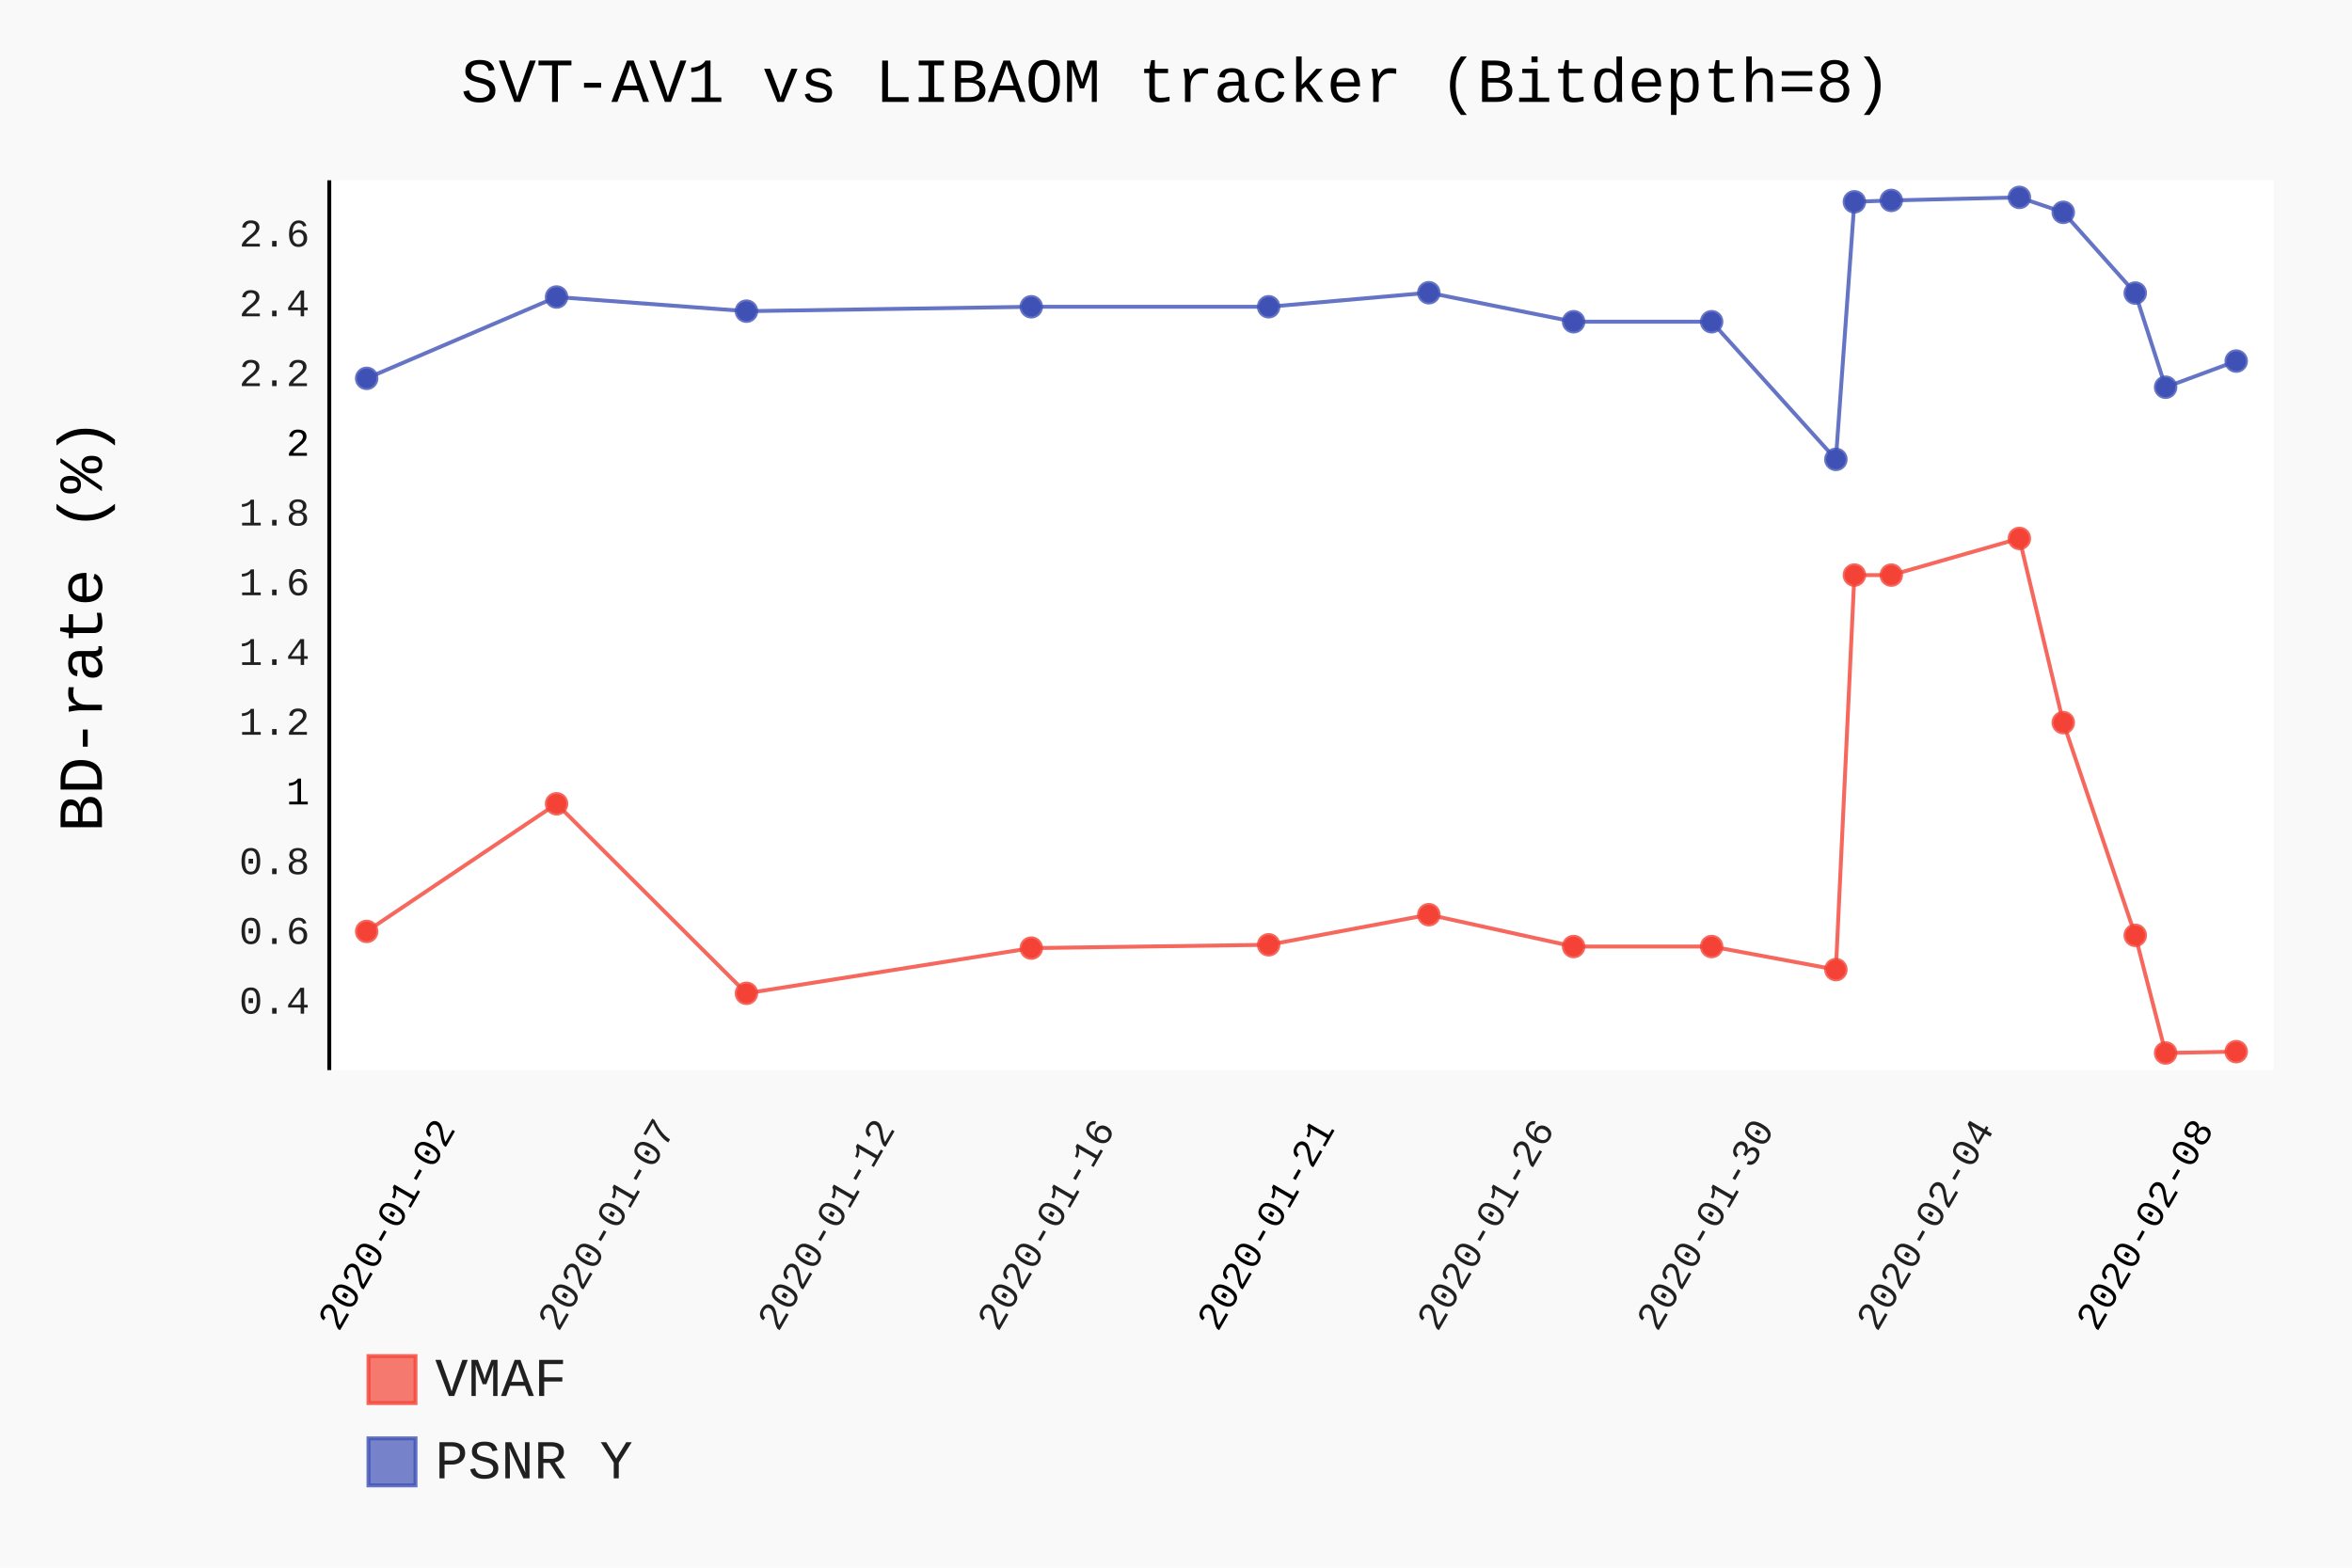
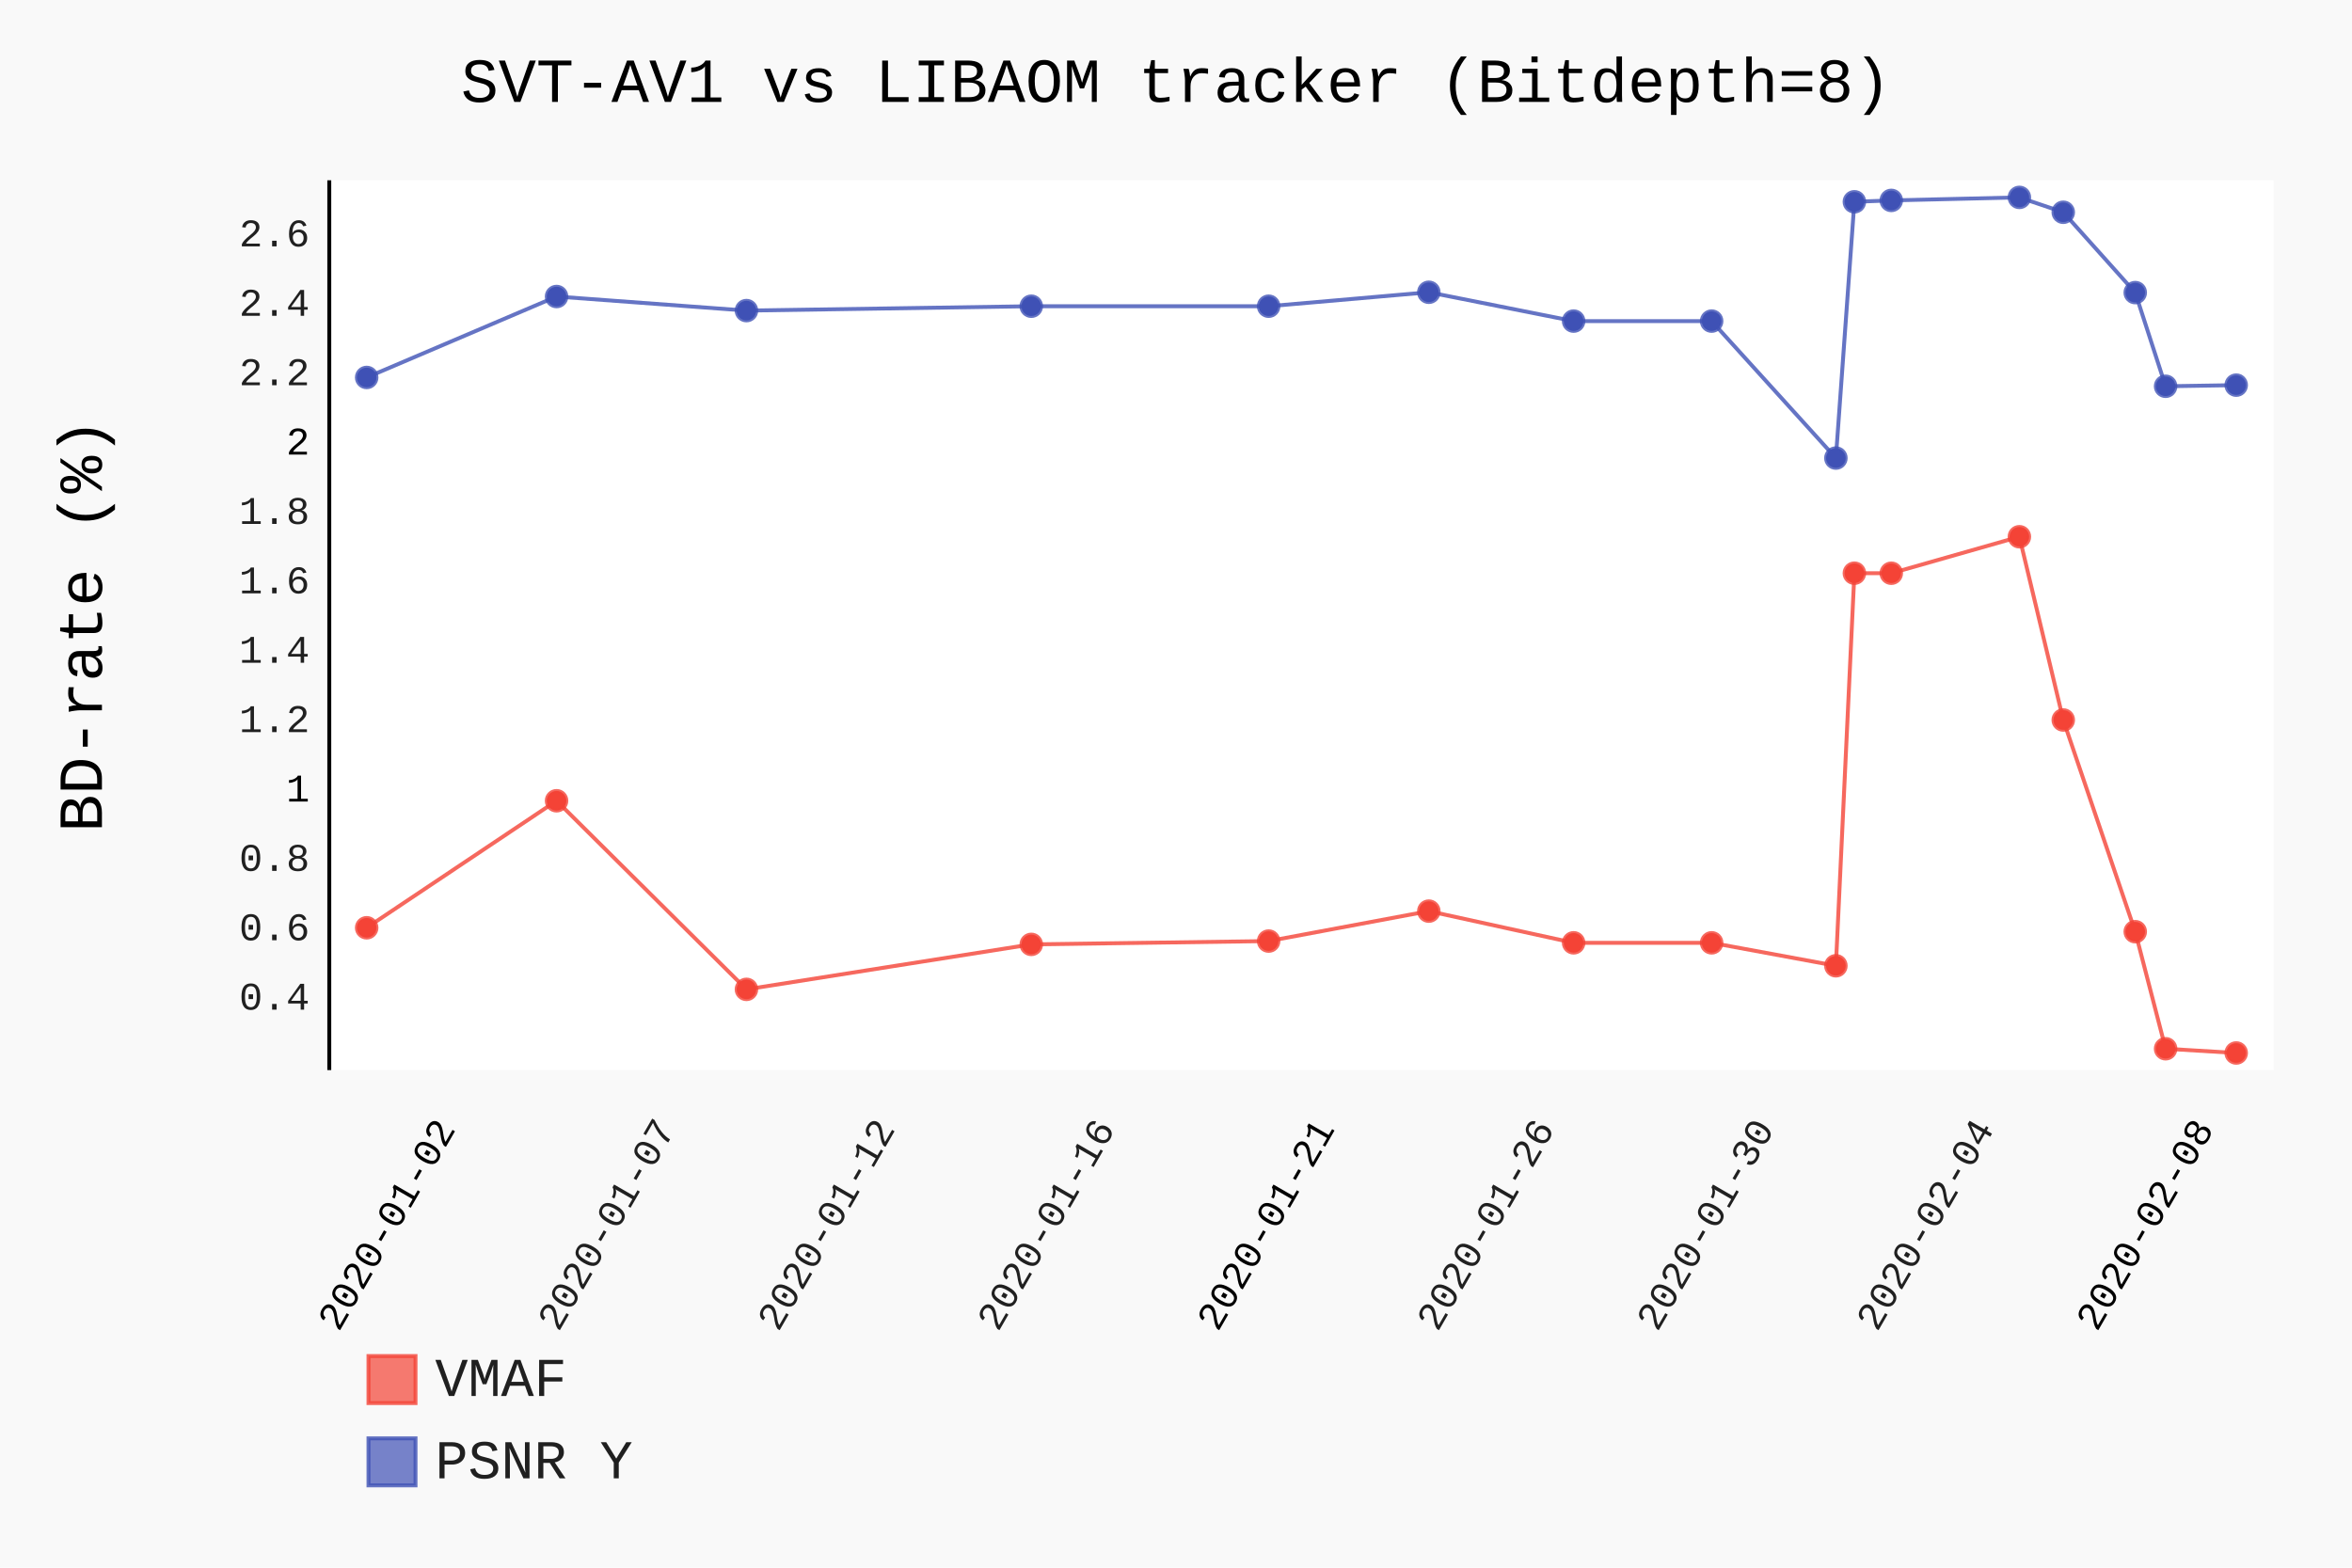
- <svg xmlns="http://www.w3.org/2000/svg" class="pygal-chart" id="chart-3eafbcb7-c261-43fc-b388-77b3d6767308" viewBox="0 0 600 400">
+ <svg xmlns="http://www.w3.org/2000/svg" class="pygal-chart" id="chart-6fc23191-78fa-4740-b918-603c639f586f" viewBox="0 0 600 400">
  <defs>
-     <style type="text/css">#chart-3eafbcb7-c261-43fc-b388-77b3d6767308{-webkit-user-select:none;-webkit-font-smoothing:antialiased;font-family:Consolas,"Liberation Mono",Menlo,Courier,monospace}#chart-3eafbcb7-c261-43fc-b388-77b3d6767308 .title{font-family:Consolas,"Liberation Mono",Menlo,Courier,monospace;font-size:16px}#chart-3eafbcb7-c261-43fc-b388-77b3d6767308 .legends .legend text{font-family:Consolas,"Liberation Mono",Menlo,Courier,monospace;font-size:14px}#chart-3eafbcb7-c261-43fc-b388-77b3d6767308 .axis text{font-family:Consolas,"Liberation Mono",Menlo,Courier,monospace;font-size:10px}#chart-3eafbcb7-c261-43fc-b388-77b3d6767308 .axis text.major{font-family:Consolas,"Liberation Mono",Menlo,Courier,monospace;font-size:10px}#chart-3eafbcb7-c261-43fc-b388-77b3d6767308 .text-overlay text.value{font-family:Consolas,"Liberation Mono",Menlo,Courier,monospace;font-size:16px}#chart-3eafbcb7-c261-43fc-b388-77b3d6767308 .text-overlay text.label{font-family:Consolas,"Liberation Mono",Menlo,Courier,monospace;font-size:10px}#chart-3eafbcb7-c261-43fc-b388-77b3d6767308 .tooltip{font-family:Consolas,"Liberation Mono",Menlo,Courier,monospace;font-size:14px}#chart-3eafbcb7-c261-43fc-b388-77b3d6767308 text.no_data{font-family:Consolas,"Liberation Mono",Menlo,Courier,monospace;font-size:64px}
- #chart-3eafbcb7-c261-43fc-b388-77b3d6767308{background-color:rgba(249,249,249,1)}#chart-3eafbcb7-c261-43fc-b388-77b3d6767308 path,#chart-3eafbcb7-c261-43fc-b388-77b3d6767308 line,#chart-3eafbcb7-c261-43fc-b388-77b3d6767308 rect,#chart-3eafbcb7-c261-43fc-b388-77b3d6767308 circle{-webkit-transition:150ms;-moz-transition:150ms;transition:150ms}#chart-3eafbcb7-c261-43fc-b388-77b3d6767308 .graph &gt; .background{fill:rgba(249,249,249,1)}#chart-3eafbcb7-c261-43fc-b388-77b3d6767308 .plot &gt; .background{fill:rgba(255,255,255,1)}#chart-3eafbcb7-c261-43fc-b388-77b3d6767308 .graph{fill:rgba(0,0,0,.87)}#chart-3eafbcb7-c261-43fc-b388-77b3d6767308 text.no_data{fill:rgba(0,0,0,1)}#chart-3eafbcb7-c261-43fc-b388-77b3d6767308 .title{fill:rgba(0,0,0,1)}#chart-3eafbcb7-c261-43fc-b388-77b3d6767308 .legends .legend text{fill:rgba(0,0,0,.87)}#chart-3eafbcb7-c261-43fc-b388-77b3d6767308 .legends .legend:hover text{fill:rgba(0,0,0,1)}#chart-3eafbcb7-c261-43fc-b388-77b3d6767308 .axis .line{stroke:rgba(0,0,0,1)}#chart-3eafbcb7-c261-43fc-b388-77b3d6767308 .axis .guide.line{stroke:rgba(0,0,0,.54)}#chart-3eafbcb7-c261-43fc-b388-77b3d6767308 .axis .major.line{stroke:rgba(0,0,0,.87)}#chart-3eafbcb7-c261-43fc-b388-77b3d6767308 .axis text.major{fill:rgba(0,0,0,1)}#chart-3eafbcb7-c261-43fc-b388-77b3d6767308 .axis.y .guides:hover .guide.line,#chart-3eafbcb7-c261-43fc-b388-77b3d6767308 .line-graph .axis.x .guides:hover .guide.line,#chart-3eafbcb7-c261-43fc-b388-77b3d6767308 .stackedline-graph .axis.x .guides:hover .guide.line,#chart-3eafbcb7-c261-43fc-b388-77b3d6767308 .xy-graph .axis.x .guides:hover .guide.line{stroke:rgba(0,0,0,1)}#chart-3eafbcb7-c261-43fc-b388-77b3d6767308 .axis .guides:hover text{fill:rgba(0,0,0,1)}#chart-3eafbcb7-c261-43fc-b388-77b3d6767308 .reactive{fill-opacity:.7;stroke-opacity:.8}#chart-3eafbcb7-c261-43fc-b388-77b3d6767308 .ci{stroke:rgba(0,0,0,.87)}#chart-3eafbcb7-c261-43fc-b388-77b3d6767308 .reactive.active,#chart-3eafbcb7-c261-43fc-b388-77b3d6767308 .active .reactive{fill-opacity:.8;stroke-opacity:.9;stroke-width:4}#chart-3eafbcb7-c261-43fc-b388-77b3d6767308 .ci .reactive.active{stroke-width:1.5}#chart-3eafbcb7-c261-43fc-b388-77b3d6767308 .series text{fill:rgba(0,0,0,1)}#chart-3eafbcb7-c261-43fc-b388-77b3d6767308 .tooltip rect{fill:rgba(255,255,255,1);stroke:rgba(0,0,0,1);-webkit-transition:opacity 150ms;-moz-transition:opacity 150ms;transition:opacity 150ms}#chart-3eafbcb7-c261-43fc-b388-77b3d6767308 .tooltip .label{fill:rgba(0,0,0,.87)}#chart-3eafbcb7-c261-43fc-b388-77b3d6767308 .tooltip .label{fill:rgba(0,0,0,.87)}#chart-3eafbcb7-c261-43fc-b388-77b3d6767308 .tooltip .legend{font-size:.8em;fill:rgba(0,0,0,.54)}#chart-3eafbcb7-c261-43fc-b388-77b3d6767308 .tooltip .x_label{font-size:.6em;fill:rgba(0,0,0,1)}#chart-3eafbcb7-c261-43fc-b388-77b3d6767308 .tooltip .xlink{font-size:.5em;text-decoration:underline}#chart-3eafbcb7-c261-43fc-b388-77b3d6767308 .tooltip .value{font-size:1.5em}#chart-3eafbcb7-c261-43fc-b388-77b3d6767308 .bound{font-size:.5em}#chart-3eafbcb7-c261-43fc-b388-77b3d6767308 .max-value{font-size:.75em;fill:rgba(0,0,0,.54)}#chart-3eafbcb7-c261-43fc-b388-77b3d6767308 .map-element{fill:rgba(255,255,255,1);stroke:rgba(0,0,0,.54) !important}#chart-3eafbcb7-c261-43fc-b388-77b3d6767308 .map-element .reactive{fill-opacity:inherit;stroke-opacity:inherit}#chart-3eafbcb7-c261-43fc-b388-77b3d6767308 .color-0,#chart-3eafbcb7-c261-43fc-b388-77b3d6767308 .color-0 a:visited{stroke:#F44336;fill:#F44336}#chart-3eafbcb7-c261-43fc-b388-77b3d6767308 .color-1,#chart-3eafbcb7-c261-43fc-b388-77b3d6767308 .color-1 a:visited{stroke:#3F51B5;fill:#3F51B5}#chart-3eafbcb7-c261-43fc-b388-77b3d6767308 .text-overlay .color-0 text{fill:black}#chart-3eafbcb7-c261-43fc-b388-77b3d6767308 .text-overlay .color-1 text{fill:black}
- #chart-3eafbcb7-c261-43fc-b388-77b3d6767308 text.no_data{text-anchor:middle}#chart-3eafbcb7-c261-43fc-b388-77b3d6767308 .guide.line{fill:none}#chart-3eafbcb7-c261-43fc-b388-77b3d6767308 .centered{text-anchor:middle}#chart-3eafbcb7-c261-43fc-b388-77b3d6767308 .title{text-anchor:middle}#chart-3eafbcb7-c261-43fc-b388-77b3d6767308 .legends .legend text{fill-opacity:1}#chart-3eafbcb7-c261-43fc-b388-77b3d6767308 .axis.x text{text-anchor:middle}#chart-3eafbcb7-c261-43fc-b388-77b3d6767308 .axis.x:not(.web) text[transform]{text-anchor:start}#chart-3eafbcb7-c261-43fc-b388-77b3d6767308 .axis.x:not(.web) text[transform].backwards{text-anchor:end}#chart-3eafbcb7-c261-43fc-b388-77b3d6767308 .axis.y text{text-anchor:end}#chart-3eafbcb7-c261-43fc-b388-77b3d6767308 .axis.y text[transform].backwards{text-anchor:start}#chart-3eafbcb7-c261-43fc-b388-77b3d6767308 .axis.y2 text{text-anchor:start}#chart-3eafbcb7-c261-43fc-b388-77b3d6767308 .axis.y2 text[transform].backwards{text-anchor:end}#chart-3eafbcb7-c261-43fc-b388-77b3d6767308 .axis .guide.line{stroke-dasharray:4,4}#chart-3eafbcb7-c261-43fc-b388-77b3d6767308 .axis .major.guide.line{stroke-dasharray:6,6}#chart-3eafbcb7-c261-43fc-b388-77b3d6767308 .horizontal .axis.y .guide.line,#chart-3eafbcb7-c261-43fc-b388-77b3d6767308 .horizontal .axis.y2 .guide.line,#chart-3eafbcb7-c261-43fc-b388-77b3d6767308 .vertical .axis.x .guide.line{opacity:0}#chart-3eafbcb7-c261-43fc-b388-77b3d6767308 .horizontal .axis.always_show .guide.line,#chart-3eafbcb7-c261-43fc-b388-77b3d6767308 .vertical .axis.always_show .guide.line{opacity:1 !important}#chart-3eafbcb7-c261-43fc-b388-77b3d6767308 .axis.y .guides:hover .guide.line,#chart-3eafbcb7-c261-43fc-b388-77b3d6767308 .axis.y2 .guides:hover .guide.line,#chart-3eafbcb7-c261-43fc-b388-77b3d6767308 .axis.x .guides:hover .guide.line{opacity:1}#chart-3eafbcb7-c261-43fc-b388-77b3d6767308 .axis .guides:hover text{opacity:1}#chart-3eafbcb7-c261-43fc-b388-77b3d6767308 .nofill{fill:none}#chart-3eafbcb7-c261-43fc-b388-77b3d6767308 .subtle-fill{fill-opacity:.2}#chart-3eafbcb7-c261-43fc-b388-77b3d6767308 .dot{stroke-width:1px;fill-opacity:1}#chart-3eafbcb7-c261-43fc-b388-77b3d6767308 .dot.active{stroke-width:5px}#chart-3eafbcb7-c261-43fc-b388-77b3d6767308 .dot.negative{fill:transparent}#chart-3eafbcb7-c261-43fc-b388-77b3d6767308 text,#chart-3eafbcb7-c261-43fc-b388-77b3d6767308 tspan{stroke:none !important}#chart-3eafbcb7-c261-43fc-b388-77b3d6767308 .series text.active{opacity:1}#chart-3eafbcb7-c261-43fc-b388-77b3d6767308 .tooltip rect{fill-opacity:.95;stroke-width:.5}#chart-3eafbcb7-c261-43fc-b388-77b3d6767308 .tooltip text{fill-opacity:1}#chart-3eafbcb7-c261-43fc-b388-77b3d6767308 .showable{visibility:hidden}#chart-3eafbcb7-c261-43fc-b388-77b3d6767308 .showable.shown{visibility:visible}#chart-3eafbcb7-c261-43fc-b388-77b3d6767308 .gauge-background{fill:rgba(229,229,229,1);stroke:none}#chart-3eafbcb7-c261-43fc-b388-77b3d6767308 .bg-lines{stroke:rgba(249,249,249,1);stroke-width:2px}</style>
+     <style type="text/css">#chart-6fc23191-78fa-4740-b918-603c639f586f{-webkit-user-select:none;-webkit-font-smoothing:antialiased;font-family:Consolas,"Liberation Mono",Menlo,Courier,monospace}#chart-6fc23191-78fa-4740-b918-603c639f586f .title{font-family:Consolas,"Liberation Mono",Menlo,Courier,monospace;font-size:16px}#chart-6fc23191-78fa-4740-b918-603c639f586f .legends .legend text{font-family:Consolas,"Liberation Mono",Menlo,Courier,monospace;font-size:14px}#chart-6fc23191-78fa-4740-b918-603c639f586f .axis text{font-family:Consolas,"Liberation Mono",Menlo,Courier,monospace;font-size:10px}#chart-6fc23191-78fa-4740-b918-603c639f586f .axis text.major{font-family:Consolas,"Liberation Mono",Menlo,Courier,monospace;font-size:10px}#chart-6fc23191-78fa-4740-b918-603c639f586f .text-overlay text.value{font-family:Consolas,"Liberation Mono",Menlo,Courier,monospace;font-size:16px}#chart-6fc23191-78fa-4740-b918-603c639f586f .text-overlay text.label{font-family:Consolas,"Liberation Mono",Menlo,Courier,monospace;font-size:10px}#chart-6fc23191-78fa-4740-b918-603c639f586f .tooltip{font-family:Consolas,"Liberation Mono",Menlo,Courier,monospace;font-size:14px}#chart-6fc23191-78fa-4740-b918-603c639f586f text.no_data{font-family:Consolas,"Liberation Mono",Menlo,Courier,monospace;font-size:64px}
+ #chart-6fc23191-78fa-4740-b918-603c639f586f{background-color:rgba(249,249,249,1)}#chart-6fc23191-78fa-4740-b918-603c639f586f path,#chart-6fc23191-78fa-4740-b918-603c639f586f line,#chart-6fc23191-78fa-4740-b918-603c639f586f rect,#chart-6fc23191-78fa-4740-b918-603c639f586f circle{-webkit-transition:150ms;-moz-transition:150ms;transition:150ms}#chart-6fc23191-78fa-4740-b918-603c639f586f .graph &gt; .background{fill:rgba(249,249,249,1)}#chart-6fc23191-78fa-4740-b918-603c639f586f .plot &gt; .background{fill:rgba(255,255,255,1)}#chart-6fc23191-78fa-4740-b918-603c639f586f .graph{fill:rgba(0,0,0,.87)}#chart-6fc23191-78fa-4740-b918-603c639f586f text.no_data{fill:rgba(0,0,0,1)}#chart-6fc23191-78fa-4740-b918-603c639f586f .title{fill:rgba(0,0,0,1)}#chart-6fc23191-78fa-4740-b918-603c639f586f .legends .legend text{fill:rgba(0,0,0,.87)}#chart-6fc23191-78fa-4740-b918-603c639f586f .legends .legend:hover text{fill:rgba(0,0,0,1)}#chart-6fc23191-78fa-4740-b918-603c639f586f .axis .line{stroke:rgba(0,0,0,1)}#chart-6fc23191-78fa-4740-b918-603c639f586f .axis .guide.line{stroke:rgba(0,0,0,.54)}#chart-6fc23191-78fa-4740-b918-603c639f586f .axis .major.line{stroke:rgba(0,0,0,.87)}#chart-6fc23191-78fa-4740-b918-603c639f586f .axis text.major{fill:rgba(0,0,0,1)}#chart-6fc23191-78fa-4740-b918-603c639f586f .axis.y .guides:hover .guide.line,#chart-6fc23191-78fa-4740-b918-603c639f586f .line-graph .axis.x .guides:hover .guide.line,#chart-6fc23191-78fa-4740-b918-603c639f586f .stackedline-graph .axis.x .guides:hover .guide.line,#chart-6fc23191-78fa-4740-b918-603c639f586f .xy-graph .axis.x .guides:hover .guide.line{stroke:rgba(0,0,0,1)}#chart-6fc23191-78fa-4740-b918-603c639f586f .axis .guides:hover text{fill:rgba(0,0,0,1)}#chart-6fc23191-78fa-4740-b918-603c639f586f .reactive{fill-opacity:.7;stroke-opacity:.8}#chart-6fc23191-78fa-4740-b918-603c639f586f .ci{stroke:rgba(0,0,0,.87)}#chart-6fc23191-78fa-4740-b918-603c639f586f .reactive.active,#chart-6fc23191-78fa-4740-b918-603c639f586f .active .reactive{fill-opacity:.8;stroke-opacity:.9;stroke-width:4}#chart-6fc23191-78fa-4740-b918-603c639f586f .ci .reactive.active{stroke-width:1.5}#chart-6fc23191-78fa-4740-b918-603c639f586f .series text{fill:rgba(0,0,0,1)}#chart-6fc23191-78fa-4740-b918-603c639f586f .tooltip rect{fill:rgba(255,255,255,1);stroke:rgba(0,0,0,1);-webkit-transition:opacity 150ms;-moz-transition:opacity 150ms;transition:opacity 150ms}#chart-6fc23191-78fa-4740-b918-603c639f586f .tooltip .label{fill:rgba(0,0,0,.87)}#chart-6fc23191-78fa-4740-b918-603c639f586f .tooltip .label{fill:rgba(0,0,0,.87)}#chart-6fc23191-78fa-4740-b918-603c639f586f .tooltip .legend{font-size:.8em;fill:rgba(0,0,0,.54)}#chart-6fc23191-78fa-4740-b918-603c639f586f .tooltip .x_label{font-size:.6em;fill:rgba(0,0,0,1)}#chart-6fc23191-78fa-4740-b918-603c639f586f .tooltip .xlink{font-size:.5em;text-decoration:underline}#chart-6fc23191-78fa-4740-b918-603c639f586f .tooltip .value{font-size:1.5em}#chart-6fc23191-78fa-4740-b918-603c639f586f .bound{font-size:.5em}#chart-6fc23191-78fa-4740-b918-603c639f586f .max-value{font-size:.75em;fill:rgba(0,0,0,.54)}#chart-6fc23191-78fa-4740-b918-603c639f586f .map-element{fill:rgba(255,255,255,1);stroke:rgba(0,0,0,.54) !important}#chart-6fc23191-78fa-4740-b918-603c639f586f .map-element .reactive{fill-opacity:inherit;stroke-opacity:inherit}#chart-6fc23191-78fa-4740-b918-603c639f586f .color-0,#chart-6fc23191-78fa-4740-b918-603c639f586f .color-0 a:visited{stroke:#F44336;fill:#F44336}#chart-6fc23191-78fa-4740-b918-603c639f586f .color-1,#chart-6fc23191-78fa-4740-b918-603c639f586f .color-1 a:visited{stroke:#3F51B5;fill:#3F51B5}#chart-6fc23191-78fa-4740-b918-603c639f586f .text-overlay .color-0 text{fill:black}#chart-6fc23191-78fa-4740-b918-603c639f586f .text-overlay .color-1 text{fill:black}
+ #chart-6fc23191-78fa-4740-b918-603c639f586f text.no_data{text-anchor:middle}#chart-6fc23191-78fa-4740-b918-603c639f586f .guide.line{fill:none}#chart-6fc23191-78fa-4740-b918-603c639f586f .centered{text-anchor:middle}#chart-6fc23191-78fa-4740-b918-603c639f586f .title{text-anchor:middle}#chart-6fc23191-78fa-4740-b918-603c639f586f .legends .legend text{fill-opacity:1}#chart-6fc23191-78fa-4740-b918-603c639f586f .axis.x text{text-anchor:middle}#chart-6fc23191-78fa-4740-b918-603c639f586f .axis.x:not(.web) text[transform]{text-anchor:start}#chart-6fc23191-78fa-4740-b918-603c639f586f .axis.x:not(.web) text[transform].backwards{text-anchor:end}#chart-6fc23191-78fa-4740-b918-603c639f586f .axis.y text{text-anchor:end}#chart-6fc23191-78fa-4740-b918-603c639f586f .axis.y text[transform].backwards{text-anchor:start}#chart-6fc23191-78fa-4740-b918-603c639f586f .axis.y2 text{text-anchor:start}#chart-6fc23191-78fa-4740-b918-603c639f586f .axis.y2 text[transform].backwards{text-anchor:end}#chart-6fc23191-78fa-4740-b918-603c639f586f .axis .guide.line{stroke-dasharray:4,4}#chart-6fc23191-78fa-4740-b918-603c639f586f .axis .major.guide.line{stroke-dasharray:6,6}#chart-6fc23191-78fa-4740-b918-603c639f586f .horizontal .axis.y .guide.line,#chart-6fc23191-78fa-4740-b918-603c639f586f .horizontal .axis.y2 .guide.line,#chart-6fc23191-78fa-4740-b918-603c639f586f .vertical .axis.x .guide.line{opacity:0}#chart-6fc23191-78fa-4740-b918-603c639f586f .horizontal .axis.always_show .guide.line,#chart-6fc23191-78fa-4740-b918-603c639f586f .vertical .axis.always_show .guide.line{opacity:1 !important}#chart-6fc23191-78fa-4740-b918-603c639f586f .axis.y .guides:hover .guide.line,#chart-6fc23191-78fa-4740-b918-603c639f586f .axis.y2 .guides:hover .guide.line,#chart-6fc23191-78fa-4740-b918-603c639f586f .axis.x .guides:hover .guide.line{opacity:1}#chart-6fc23191-78fa-4740-b918-603c639f586f .axis .guides:hover text{opacity:1}#chart-6fc23191-78fa-4740-b918-603c639f586f .nofill{fill:none}#chart-6fc23191-78fa-4740-b918-603c639f586f .subtle-fill{fill-opacity:.2}#chart-6fc23191-78fa-4740-b918-603c639f586f .dot{stroke-width:1px;fill-opacity:1}#chart-6fc23191-78fa-4740-b918-603c639f586f .dot.active{stroke-width:5px}#chart-6fc23191-78fa-4740-b918-603c639f586f .dot.negative{fill:transparent}#chart-6fc23191-78fa-4740-b918-603c639f586f text,#chart-6fc23191-78fa-4740-b918-603c639f586f tspan{stroke:none !important}#chart-6fc23191-78fa-4740-b918-603c639f586f .series text.active{opacity:1}#chart-6fc23191-78fa-4740-b918-603c639f586f .tooltip rect{fill-opacity:.95;stroke-width:.5}#chart-6fc23191-78fa-4740-b918-603c639f586f .tooltip text{fill-opacity:1}#chart-6fc23191-78fa-4740-b918-603c639f586f .showable{visibility:hidden}#chart-6fc23191-78fa-4740-b918-603c639f586f .showable.shown{visibility:visible}#chart-6fc23191-78fa-4740-b918-603c639f586f .gauge-background{fill:rgba(229,229,229,1);stroke:none}#chart-6fc23191-78fa-4740-b918-603c639f586f .bg-lines{stroke:rgba(249,249,249,1);stroke-width:2px}</style>
  </defs>
  <g class="graph datetimeline-graph vertical">
    <rect class="background" height="400" width="600" x="0" y="0" />
    <g class="plot" transform="translate(84, 46)">
      <rect class="background" height="227.038" width="496.0" x="0" y="0" />
      <g class="axis y">
        <g class="guides">
-           <text class="" x="-5" y="212.632">0.4</text>
-         </g>
-         <g class="guides">
-           <text class="" x="-5" y="194.84">0.6</text>
-         </g>
-         <g class="guides">
-           <text class="" x="-5" y="177.048">0.8</text>
-         </g>
-         <g class="guides">
-           <text class="major" x="-5" y="159.256">1</text>
-         </g>
-         <g class="guides">
-           <text class="" x="-5" y="141.464">1.2</text>
-         </g>
-         <g class="guides">
-           <text class="" x="-5" y="123.672">1.4</text>
-         </g>
-         <g class="guides">
-           <text class="" x="-5" y="105.88">1.6</text>
-         </g>
-         <g class="guides">
-           <text class="" x="-5" y="88.087">1.8</text>
-         </g>
-         <g class="guides">
-           <text class="major" x="-5" y="70.295">2</text>
-         </g>
-         <g class="guides">
-           <text class="" x="-5" y="52.503">2.2</text>
-         </g>
-         <g class="guides">
-           <text class="" x="-5" y="34.711">2.4</text>
-         </g>
-         <g class="guides">
-           <text class="" x="-5" y="16.919">2.6</text>
+           <text class="" x="-5" y="211.616">0.4</text>
+         </g>
+         <g class="guides">
+           <text class="" x="-5" y="193.913">0.6</text>
+         </g>
+         <g class="guides">
+           <text class="" x="-5" y="176.209">0.8</text>
+         </g>
+         <g class="guides">
+           <text class="major" x="-5" y="158.505">1</text>
+         </g>
+         <g class="guides">
+           <text class="" x="-5" y="140.801">1.2</text>
+         </g>
+         <g class="guides">
+           <text class="" x="-5" y="123.097">1.4</text>
+         </g>
+         <g class="guides">
+           <text class="" x="-5" y="105.393">1.6</text>
+         </g>
+         <g class="guides">
+           <text class="" x="-5" y="87.69">1.8</text>
+         </g>
+         <g class="guides">
+           <text class="major" x="-5" y="69.986">2</text>
+         </g>
+         <g class="guides">
+           <text class="" x="-5" y="52.282">2.2</text>
+         </g>
+         <g class="guides">
+           <text class="" x="-5" y="34.578">2.4</text>
+         </g>
+         <g class="guides">
+           <text class="" x="-5" y="16.874">2.6</text>
        </g>
      </g>
      <g class="axis x">
        <path class="line" d="M0 0 v227.038" />
        <g class="guides">
          <path class="major guide line" d="M32.413 0 v227.038" />
          <text class="major backwards" transform="rotate(300 32.41322 242.0385)" x="32.413" y="242.038">2020-01-02</text>
        </g>
        <g class="guides">
          <path class="guide line" d="M88.479 0 v227.038" />
          <text class="backwards" transform="rotate(300 88.47879 242.0385)" x="88.479" y="242.038">2020-01-07</text>
        </g>
        <g class="guides">
          <path class="guide line" d="M144.544 0 v227.038" />
          <text class="backwards" transform="rotate(300 144.5444 242.0385)" x="144.544" y="242.038">2020-01-12</text>
        </g>
        <g class="guides">
          <path class="guide line" d="M200.61 0 v227.038" />
          <text class="backwards" transform="rotate(300 200.6099 242.0385)" x="200.61" y="242.038">2020-01-16</text>
        </g>
        <g class="guides">
          <path class="major guide line" d="M256.676 0 v227.038" />
          <text class="major backwards" transform="rotate(300 256.6755 242.0385)" x="256.676" y="242.038">2020-01-21</text>
        </g>
        <g class="guides">
          <path class="guide line" d="M312.741 0 v227.038" />
          <text class="backwards" transform="rotate(300 312.7411 242.0385)" x="312.741" y="242.038">2020-01-26</text>
        </g>
        <g class="guides">
          <path class="guide line" d="M368.807 0 v227.038" />
          <text class="backwards" transform="rotate(300 368.8067 242.0385)" x="368.807" y="242.038">2020-01-30</text>
        </g>
        <g class="guides">
          <path class="guide line" d="M424.872 0 v227.038" />
          <text class="backwards" transform="rotate(300 424.8722 242.0385)" x="424.872" y="242.038">2020-02-04</text>
        </g>
        <g class="guides">
          <path class="major guide line" d="M480.938 0 v227.038" />
          <text class="major backwards" transform="rotate(300 480.9378 242.0385)" x="480.938" y="242.038">2020-02-08</text>
        </g>
      </g>
      <g class="series serie-0 color-0">
-         <path class="line reactive nofill" d="M9.538 191.653 L57.979 159.087 106.42 207.447 179.081 195.913 239.632 195.065 280.494 187.385 317.433 195.512 352.644 195.512 384.338 201.399 389.058 100.732 398.47 100.74 431.148 91.384 442.344 138.372 460.705 192.658 468.451 222.672 486.462 222.329" />
+         <path class="line reactive nofill" d="M9.538 190.724 L57.979 158.319 106.42 206.439 179.081 194.963 239.632 194.119 280.494 186.477 317.433 194.564 352.644 194.564 384.338 200.422 389.058 100.254 398.47 100.262 431.148 90.952 442.344 137.708 460.705 191.724 468.451 221.59 486.462 222.672" />
      </g>
      <g class="series serie-1 color-1">
-         <path class="line reactive nofill" d="M9.538 50.538 L57.979 29.785 106.42 33.395 179.081 32.274 239.632 32.271 280.494 28.692 317.433 36.089 352.644 36.089 384.338 71.208 389.058 5.492 398.47 5.14 431.148 4.366 442.344 8.178 460.705 28.778 468.451 52.798 486.462 46.132" />
+         <path class="line reactive nofill" d="M9.538 50.309 L57.979 29.659 106.42 33.251 179.081 32.135 239.632 32.132 280.494 28.572 317.433 35.932 352.644 35.932 384.338 70.877 389.058 5.487 398.47 5.136 431.148 4.366 442.344 8.159 460.705 28.657 468.451 52.558 486.462 52.27" />
      </g>
    </g>
    <g class="titles">
      <text class="title plot_title" x="300.0" y="26">SVT-AV1 vs LIBAOM tracker (Bitdepth=8)</text>
      <text class="title" transform="rotate(-90 0 159.5192)" x="0" y="185.519">BD-rate (%)</text>
    </g>
    <g class="plot overlay" transform="translate(84, 46)">
      <g class="series serie-0 color-0">
        <g class="dots">
-           <circle class="dot reactive tooltip-trigger" cx="9.538" cy="191.653" r="2.5" />
-         </g>
-         <g class="dots">
-           <circle class="dot reactive tooltip-trigger" cx="57.979" cy="159.087" r="2.5" />
-         </g>
-         <g class="dots">
-           <circle class="dot reactive tooltip-trigger" cx="106.42" cy="207.447" r="2.5" />
-         </g>
-         <g class="dots">
-           <circle class="dot reactive tooltip-trigger" cx="179.081" cy="195.913" r="2.5" />
-         </g>
-         <g class="dots">
-           <circle class="dot reactive tooltip-trigger" cx="239.632" cy="195.065" r="2.5" />
-         </g>
-         <g class="dots">
-           <circle class="dot reactive tooltip-trigger" cx="280.494" cy="187.385" r="2.5" />
-         </g>
-         <g class="dots">
-           <circle class="dot reactive tooltip-trigger" cx="317.433" cy="195.512" r="2.5" />
-         </g>
-         <g class="dots">
-           <circle class="dot reactive tooltip-trigger" cx="352.644" cy="195.512" r="2.5" />
-         </g>
-         <g class="dots">
-           <circle class="dot reactive tooltip-trigger" cx="384.338" cy="201.399" r="2.5" />
-         </g>
-         <g class="dots">
-           <circle class="dot reactive tooltip-trigger" cx="389.058" cy="100.732" r="2.5" />
-         </g>
-         <g class="dots">
-           <circle class="dot reactive tooltip-trigger" cx="398.47" cy="100.74" r="2.5" />
-         </g>
-         <g class="dots">
-           <circle class="dot reactive tooltip-trigger" cx="431.148" cy="91.384" r="2.5" />
-         </g>
-         <g class="dots">
-           <circle class="dot reactive tooltip-trigger" cx="442.344" cy="138.372" r="2.5" />
-         </g>
-         <g class="dots">
-           <circle class="dot reactive tooltip-trigger" cx="460.705" cy="192.658" r="2.5" />
-         </g>
-         <g class="dots">
-           <circle class="dot reactive tooltip-trigger" cx="468.451" cy="222.672" r="2.5" />
-         </g>
-         <g class="dots">
-           <circle class="dot reactive tooltip-trigger" cx="486.462" cy="222.329" r="2.5" />
+           <circle class="dot reactive tooltip-trigger" cx="9.538" cy="190.724" r="2.5" />
+         </g>
+         <g class="dots">
+           <circle class="dot reactive tooltip-trigger" cx="57.979" cy="158.319" r="2.5" />
+         </g>
+         <g class="dots">
+           <circle class="dot reactive tooltip-trigger" cx="106.42" cy="206.439" r="2.5" />
+         </g>
+         <g class="dots">
+           <circle class="dot reactive tooltip-trigger" cx="179.081" cy="194.963" r="2.5" />
+         </g>
+         <g class="dots">
+           <circle class="dot reactive tooltip-trigger" cx="239.632" cy="194.119" r="2.5" />
+         </g>
+         <g class="dots">
+           <circle class="dot reactive tooltip-trigger" cx="280.494" cy="186.477" r="2.5" />
+         </g>
+         <g class="dots">
+           <circle class="dot reactive tooltip-trigger" cx="317.433" cy="194.564" r="2.5" />
+         </g>
+         <g class="dots">
+           <circle class="dot reactive tooltip-trigger" cx="352.644" cy="194.564" r="2.5" />
+         </g>
+         <g class="dots">
+           <circle class="dot reactive tooltip-trigger" cx="384.338" cy="200.422" r="2.5" />
+         </g>
+         <g class="dots">
+           <circle class="dot reactive tooltip-trigger" cx="389.058" cy="100.254" r="2.5" />
+         </g>
+         <g class="dots">
+           <circle class="dot reactive tooltip-trigger" cx="398.47" cy="100.262" r="2.5" />
+         </g>
+         <g class="dots">
+           <circle class="dot reactive tooltip-trigger" cx="431.148" cy="90.952" r="2.5" />
+         </g>
+         <g class="dots">
+           <circle class="dot reactive tooltip-trigger" cx="442.344" cy="137.708" r="2.5" />
+         </g>
+         <g class="dots">
+           <circle class="dot reactive tooltip-trigger" cx="460.705" cy="191.724" r="2.5" />
+         </g>
+         <g class="dots">
+           <circle class="dot reactive tooltip-trigger" cx="468.451" cy="221.59" r="2.5" />
+         </g>
+         <g class="dots">
+           <circle class="dot reactive tooltip-trigger" cx="486.462" cy="222.672" r="2.5" />
        </g>
      </g>
      <g class="series serie-1 color-1">
        <g class="dots">
-           <circle class="dot reactive tooltip-trigger" cx="9.538" cy="50.538" r="2.5" />
-         </g>
-         <g class="dots">
-           <circle class="dot reactive tooltip-trigger" cx="57.979" cy="29.785" r="2.5" />
-         </g>
-         <g class="dots">
-           <circle class="dot reactive tooltip-trigger" cx="106.42" cy="33.395" r="2.5" />
-         </g>
-         <g class="dots">
-           <circle class="dot reactive tooltip-trigger" cx="179.081" cy="32.274" r="2.5" />
-         </g>
-         <g class="dots">
-           <circle class="dot reactive tooltip-trigger" cx="239.632" cy="32.271" r="2.5" />
-         </g>
-         <g class="dots">
-           <circle class="dot reactive tooltip-trigger" cx="280.494" cy="28.692" r="2.5" />
-         </g>
-         <g class="dots">
-           <circle class="dot reactive tooltip-trigger" cx="317.433" cy="36.089" r="2.5" />
-         </g>
-         <g class="dots">
-           <circle class="dot reactive tooltip-trigger" cx="352.644" cy="36.089" r="2.5" />
-         </g>
-         <g class="dots">
-           <circle class="dot reactive tooltip-trigger" cx="384.338" cy="71.208" r="2.5" />
-         </g>
-         <g class="dots">
-           <circle class="dot reactive tooltip-trigger" cx="389.058" cy="5.492" r="2.5" />
-         </g>
-         <g class="dots">
-           <circle class="dot reactive tooltip-trigger" cx="398.47" cy="5.14" r="2.5" />
+           <circle class="dot reactive tooltip-trigger" cx="9.538" cy="50.309" r="2.5" />
+         </g>
+         <g class="dots">
+           <circle class="dot reactive tooltip-trigger" cx="57.979" cy="29.659" r="2.5" />
+         </g>
+         <g class="dots">
+           <circle class="dot reactive tooltip-trigger" cx="106.42" cy="33.251" r="2.5" />
+         </g>
+         <g class="dots">
+           <circle class="dot reactive tooltip-trigger" cx="179.081" cy="32.135" r="2.5" />
+         </g>
+         <g class="dots">
+           <circle class="dot reactive tooltip-trigger" cx="239.632" cy="32.132" r="2.5" />
+         </g>
+         <g class="dots">
+           <circle class="dot reactive tooltip-trigger" cx="280.494" cy="28.572" r="2.5" />
+         </g>
+         <g class="dots">
+           <circle class="dot reactive tooltip-trigger" cx="317.433" cy="35.932" r="2.5" />
+         </g>
+         <g class="dots">
+           <circle class="dot reactive tooltip-trigger" cx="352.644" cy="35.932" r="2.5" />
+         </g>
+         <g class="dots">
+           <circle class="dot reactive tooltip-trigger" cx="384.338" cy="70.877" r="2.5" />
+         </g>
+         <g class="dots">
+           <circle class="dot reactive tooltip-trigger" cx="389.058" cy="5.487" r="2.5" />
+         </g>
+         <g class="dots">
+           <circle class="dot reactive tooltip-trigger" cx="398.47" cy="5.136" r="2.5" />
        </g>
        <g class="dots">
          <circle class="dot reactive tooltip-trigger" cx="431.148" cy="4.366" r="2.5" />
        </g>
        <g class="dots">
-           <circle class="dot reactive tooltip-trigger" cx="442.344" cy="8.178" r="2.5" />
-         </g>
-         <g class="dots">
-           <circle class="dot reactive tooltip-trigger" cx="460.705" cy="28.778" r="2.5" />
-         </g>
-         <g class="dots">
-           <circle class="dot reactive tooltip-trigger" cx="468.451" cy="52.798" r="2.5" />
-         </g>
-         <g class="dots">
-           <circle class="dot reactive tooltip-trigger" cx="486.462" cy="46.132" r="2.5" />
+           <circle class="dot reactive tooltip-trigger" cx="442.344" cy="8.159" r="2.5" />
+         </g>
+         <g class="dots">
+           <circle class="dot reactive tooltip-trigger" cx="460.705" cy="28.657" r="2.5" />
+         </g>
+         <g class="dots">
+           <circle class="dot reactive tooltip-trigger" cx="468.451" cy="52.558" r="2.5" />
+         </g>
+         <g class="dots">
+           <circle class="dot reactive tooltip-trigger" cx="486.462" cy="52.27" r="2.5" />
        </g>
      </g>
    </g>
    <g class="plot text-overlay" transform="translate(84, 46)">
      <g class="series serie-0 color-0" />
      <g class="series serie-1 color-1" />
    </g>
    <g class="plot tooltip-overlay" transform="translate(84, 46)">
      <g class="tooltip" style="opacity: 0" transform="translate(0 0)">
        <rect class="tooltip-box" height="0" rx="0" ry="0" width="0" />
        <g class="text" />
      </g>
    </g>
    <g class="legends" transform="translate(94, 345)">
      <g class="legend reactive activate-serie" id="activate-serie-0">
        <rect class="color-0 reactive" height="12" width="12" x="0.0" y="1.0" />
        <text x="17.0" y="11.2">VMAF</text>
      </g>
      <g class="legend reactive activate-serie" id="activate-serie-1">
        <rect class="color-1 reactive" height="12" width="12" x="0.0" y="22.0" />
        <text x="17.0" y="32.2">PSNR Y</text>
      </g>
    </g>
  </g>
</svg>
